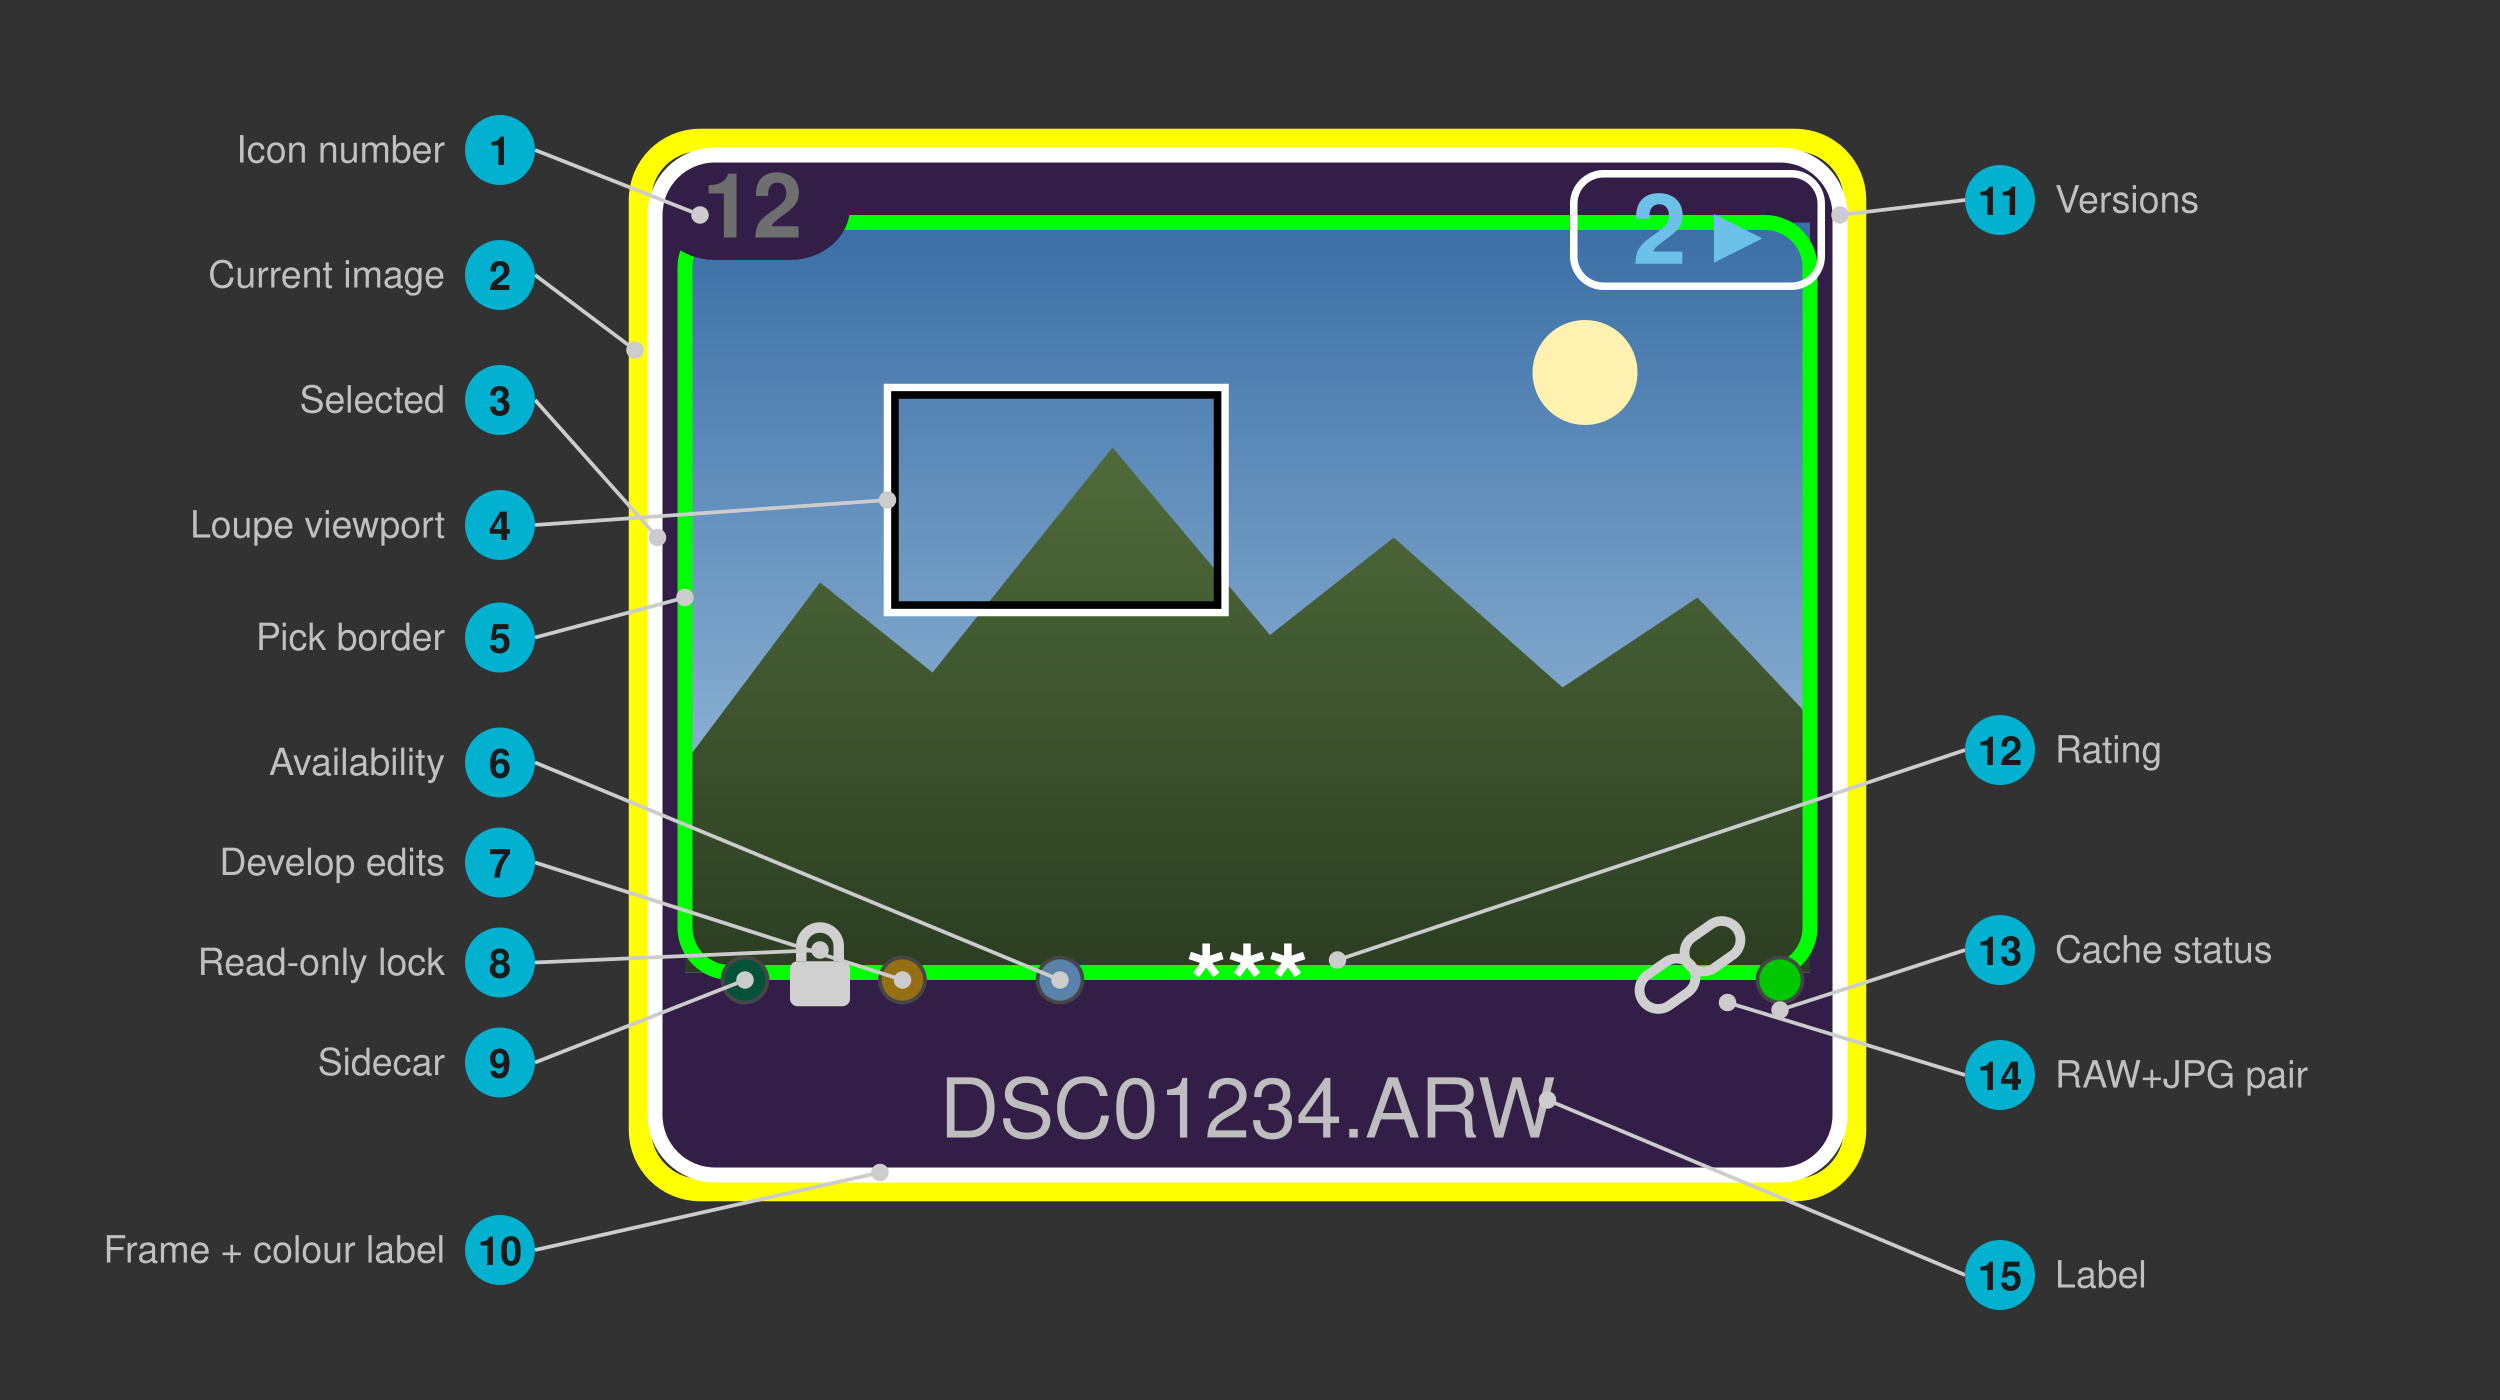
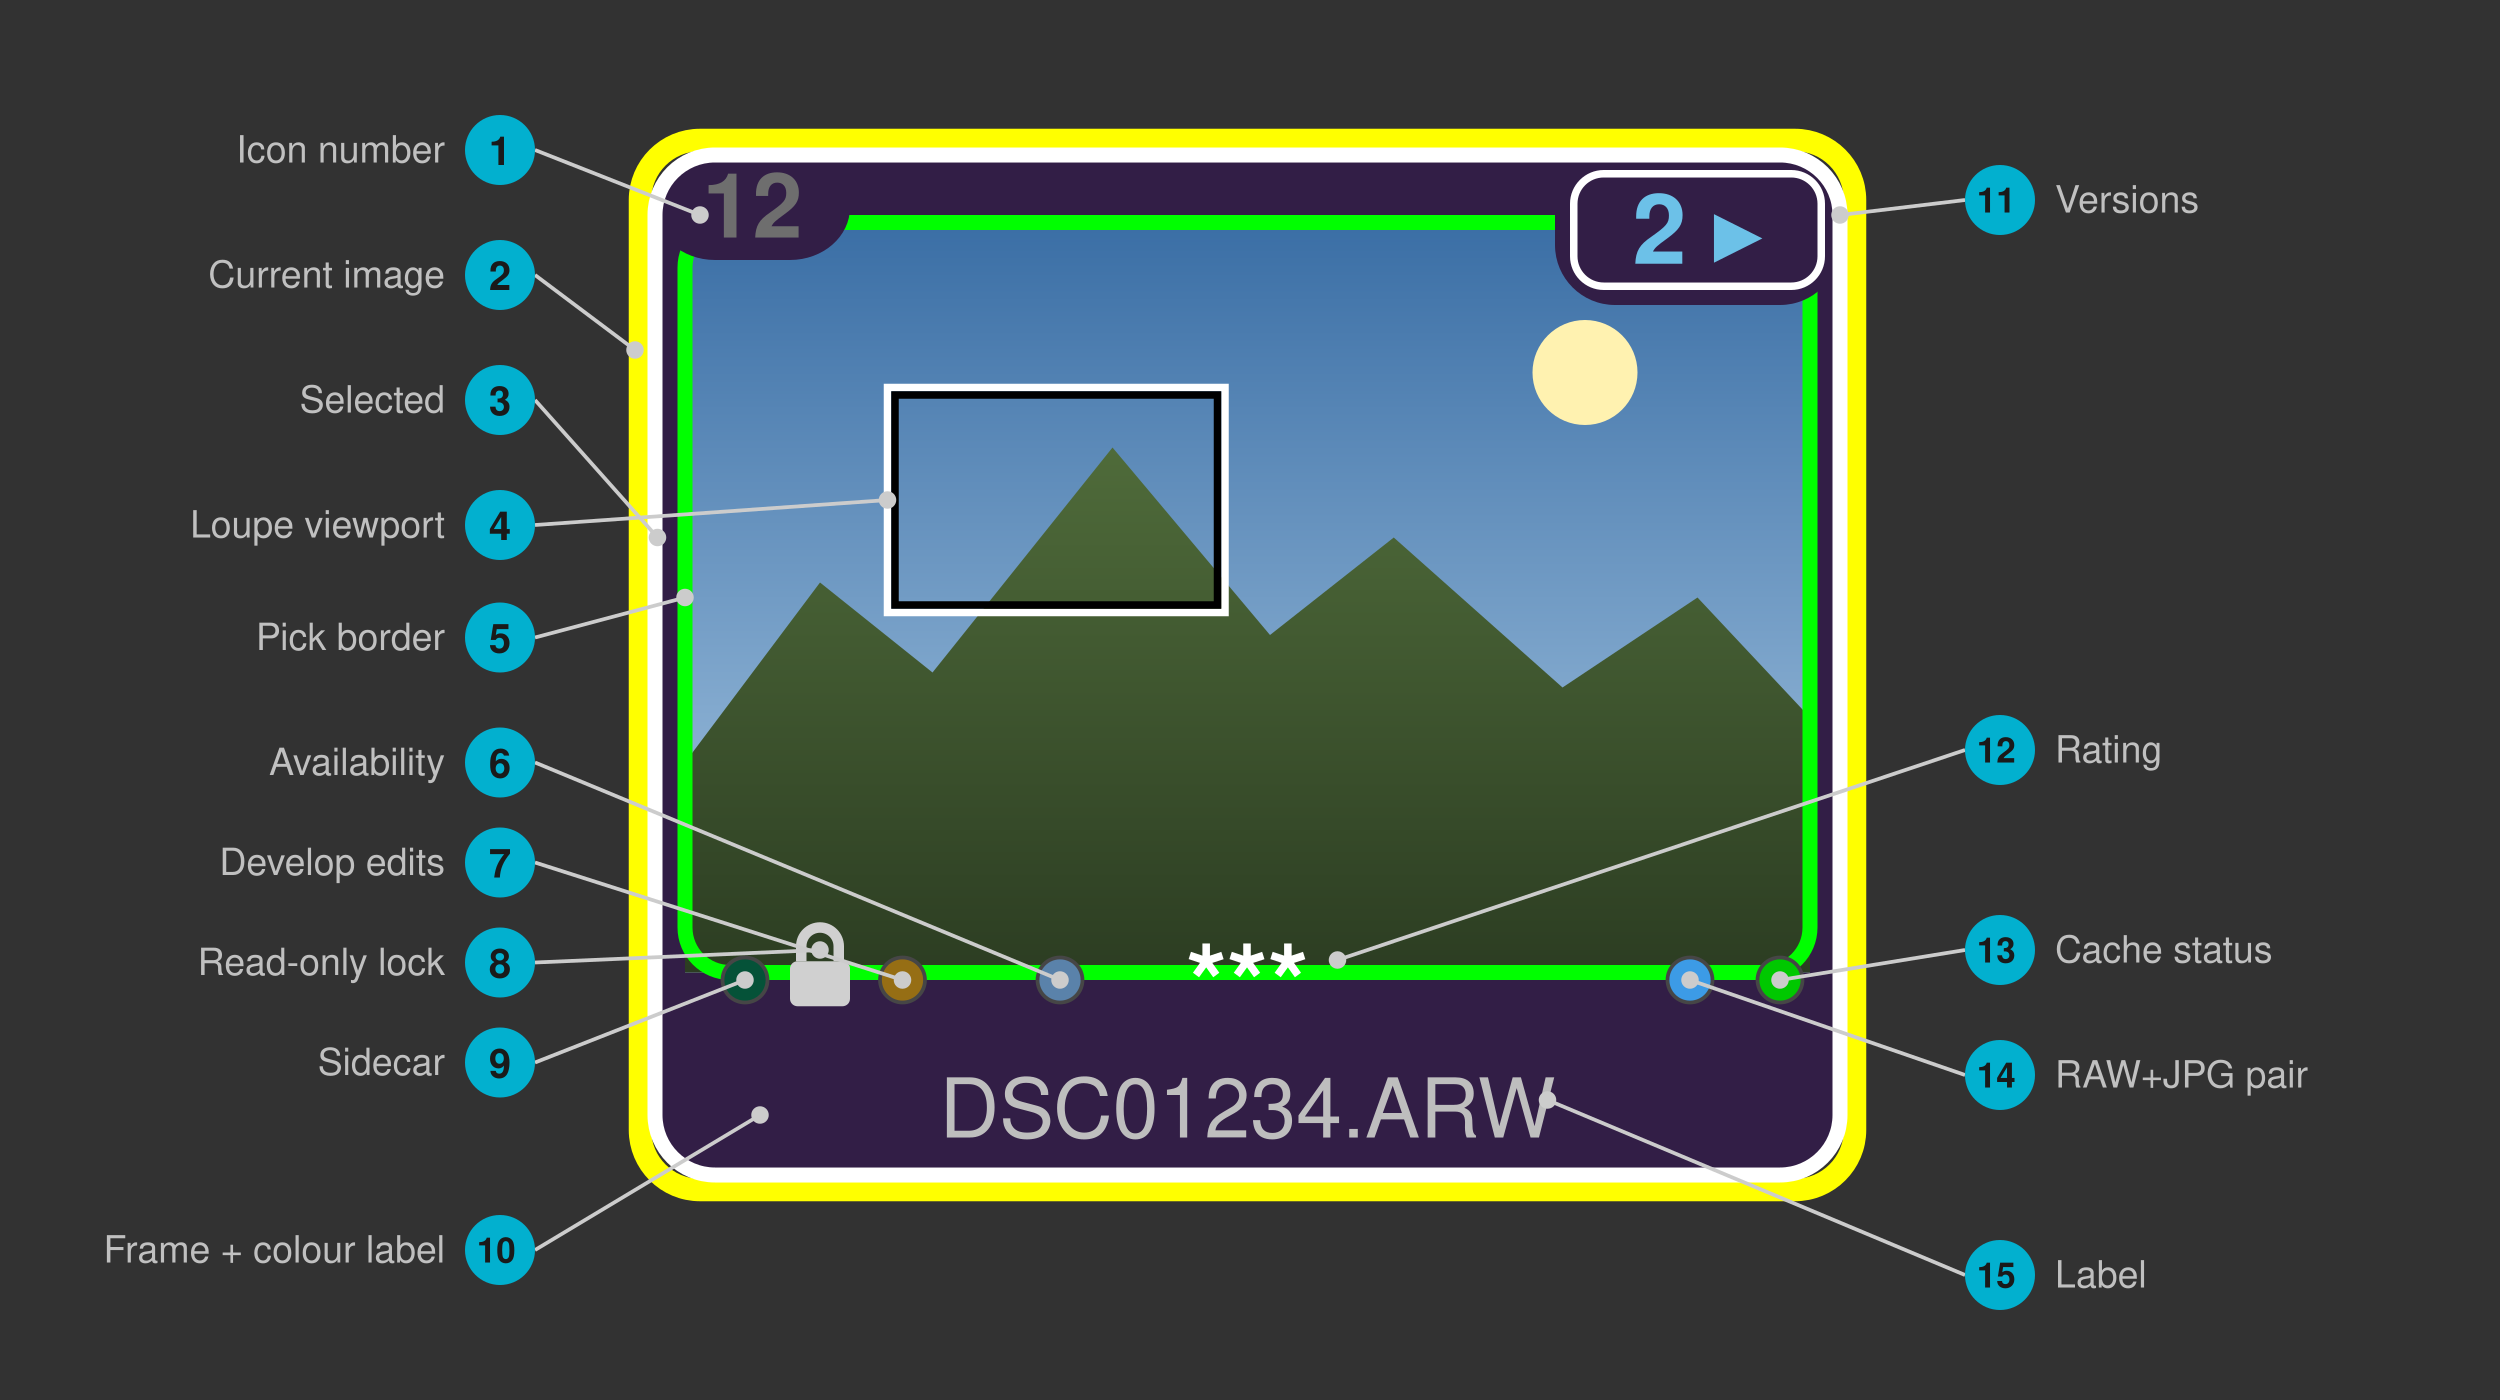
<svg xmlns="http://www.w3.org/2000/svg" version="1.2" baseProfile="tiny" width="1000" height="560" viewBox="0 0 1000 560">
  <defs>
    <linearGradient id="sky" x1="0" y1="0" x2="0" y2="1">
      <stop offset="0" stop-color="#3a6ea5" />
      <stop offset="1" stop-color="#a9c9e4" />
    </linearGradient>
    <linearGradient id="land" x1="0" y1="0" x2="0" y2="1">
      <stop offset="0" stop-color="#4f6b3a" />
      <stop offset="1" stop-color="#2c3d22" />
    </linearGradient>
  </defs>
  <rect x="0" y="0" width="1000" height="560" fill="#323232" />
  <rect x="256" y="56" width="486" height="420" rx="24" fill="none" stroke="#ffff00" stroke-width="9" />
  <rect x="262" y="62" width="474" height="408" rx="24" fill="#321e46" />
  <text x="499.0" y="455" font-family="Helvetica" font-size="33" fill="#bebebe" text-anchor="middle">DSC01234.ARW</text>
  <rect x="274" y="89.0" width="450" height="300.0" fill="url(#sky)" />
  <polygon points="274.0,305.0 328.0,233.0 373.0,269.0 445.0,179.0 508.0,254.0 557.5,215.0 625.0,275.0 679.0,239.0 724.0,287.0 724.0,389.0 274.0,389.0" fill="url(#land)" />
  <circle cx="634.0" cy="149.0" r="21" fill="#fff2b0" />
  <rect x="274" y="89.0" width="450" height="300.0" rx="18" fill="none" stroke="#00ff00" stroke-width="6" />
  <rect x="355.0" y="155.0" width="135.0" height="90.0" fill="none" stroke="#ffffff" stroke-width="3" />
  <rect x="358.0" y="158.0" width="129.0" height="84.0" fill="none" stroke="#000000" stroke-width="3" />
  <text x="499.0" y="408" font-family="Helvetica" font-weight="bold" font-size="42" fill="#ffffff" text-anchor="middle">***</text>
  <circle cx="298" cy="392" r="9" fill="#055238" stroke="#464646" stroke-width="1.5" />
  <circle cx="361" cy="392" r="9" fill="#966e14" stroke="#464646" stroke-width="1.5" />
  <circle cx="424" cy="392" r="9" fill="#5a82aa" stroke="#464646" stroke-width="1.5" />
  <circle cx="712" cy="392" r="9" fill="#00c800" stroke="#464646" stroke-width="1.5" />
  <rect x="316" y="384.5" width="24" height="18" rx="3" fill="#d0d0d0" />
  <path d="M 320.5 384.5 L 320.5 378.5 A 7.5 7.5 0 0 1 335.5 378.5 L 335.5 384.5" fill="none" stroke="#d0d0d0" stroke-width="4.2" />
-   <rect x="655" y="386" width="24" height="15" rx="7.5" fill="none" stroke="#d0d0d0" stroke-width="3.9" transform="rotate(-35 667 393.5)" />
-   <rect x="673" y="371" width="24" height="15" rx="7.5" fill="none" stroke="#d0d0d0" stroke-width="3.9" transform="rotate(-35 685 378.5)" />
+   <circle cx="676" cy="392" r="9" fill="#3c9be6" stroke="#464646" stroke-width="1.5" />
  <rect x="262" y="62" width="78" height="42" rx="24" fill="#321e46" />
  <text x="301" y="95" font-family="Helvetica" font-weight="bold" font-size="36" fill="#6e6e6e" text-anchor="middle">12</text>
+   <rect x="622" y="62" width="114" height="60" rx="24" fill="#321e46" />
  <text x="679.0" y="105.5" font-family="Helvetica" font-weight="bold" font-size="39" fill="#6cc1e8" text-anchor="middle">2 ▸</text>
  <rect x="629.5" y="69.5" width="99" height="45" rx="12" fill="none" stroke="#ffffff" stroke-width="3" />
  <rect x="262" y="62" width="474" height="408" rx="24" fill="none" stroke="#ffffff" stroke-width="6" />
  <line x1="214" y1="60" x2="280" y2="86" stroke="#cccccc" stroke-width="1.5" />
  <circle cx="280" cy="86" r="3.5" fill="#cccccc" />
  <circle cx="200" cy="60" r="14" fill="#02b0cf" />
  <text x="200" y="66" font-family="Helvetica" font-weight="bold" font-size="16" fill="#1a1a1a" text-anchor="middle">1</text>
  <text x="178" y="65" font-family="Helvetica" font-size="15" fill="#c0c0c0" text-anchor="end">Icon number</text>
  <line x1="214" y1="110" x2="254" y2="140" stroke="#cccccc" stroke-width="1.5" />
  <circle cx="254" cy="140" r="3.5" fill="#cccccc" />
  <circle cx="200" cy="110" r="14" fill="#02b0cf" />
  <text x="200" y="116" font-family="Helvetica" font-weight="bold" font-size="16" fill="#1a1a1a" text-anchor="middle">2</text>
  <text x="178" y="115" font-family="Helvetica" font-size="15" fill="#c0c0c0" text-anchor="end">Current image</text>
  <line x1="214" y1="160" x2="263" y2="215" stroke="#cccccc" stroke-width="1.5" />
  <circle cx="263" cy="215" r="3.5" fill="#cccccc" />
  <circle cx="200" cy="160" r="14" fill="#02b0cf" />
  <text x="200" y="166" font-family="Helvetica" font-weight="bold" font-size="16" fill="#1a1a1a" text-anchor="middle">3</text>
  <text x="178" y="165" font-family="Helvetica" font-size="15" fill="#c0c0c0" text-anchor="end">Selected</text>
  <line x1="214" y1="210" x2="355.0" y2="200.0" stroke="#cccccc" stroke-width="1.5" />
  <circle cx="355.0" cy="200.0" r="3.5" fill="#cccccc" />
  <circle cx="200" cy="210" r="14" fill="#02b0cf" />
  <text x="200" y="216" font-family="Helvetica" font-weight="bold" font-size="16" fill="#1a1a1a" text-anchor="middle">4</text>
  <text x="178" y="215" font-family="Helvetica" font-size="15" fill="#c0c0c0" text-anchor="end">Loupe viewport</text>
  <line x1="214" y1="255" x2="274" y2="239.0" stroke="#cccccc" stroke-width="1.5" />
  <circle cx="274" cy="239.0" r="3.5" fill="#cccccc" />
  <circle cx="200" cy="255" r="14" fill="#02b0cf" />
  <text x="200" y="261" font-family="Helvetica" font-weight="bold" font-size="16" fill="#1a1a1a" text-anchor="middle">5</text>
  <text x="178" y="260" font-family="Helvetica" font-size="15" fill="#c0c0c0" text-anchor="end">Pick border</text>
  <line x1="214" y1="305" x2="424" y2="392" stroke="#cccccc" stroke-width="1.5" />
  <circle cx="424" cy="392" r="3.5" fill="#cccccc" />
  <circle cx="200" cy="305" r="14" fill="#02b0cf" />
  <text x="200" y="311" font-family="Helvetica" font-weight="bold" font-size="16" fill="#1a1a1a" text-anchor="middle">6</text>
  <text x="178" y="310" font-family="Helvetica" font-size="15" fill="#c0c0c0" text-anchor="end">Availability</text>
  <line x1="214" y1="345" x2="361" y2="392" stroke="#cccccc" stroke-width="1.5" />
  <circle cx="361" cy="392" r="3.5" fill="#cccccc" />
  <circle cx="200" cy="345" r="14" fill="#02b0cf" />
  <text x="200" y="351" font-family="Helvetica" font-weight="bold" font-size="16" fill="#1a1a1a" text-anchor="middle">7</text>
  <text x="178" y="350" font-family="Helvetica" font-size="15" fill="#c0c0c0" text-anchor="end">Develop edits</text>
  <line x1="214" y1="385" x2="328" y2="380" stroke="#cccccc" stroke-width="1.5" />
  <circle cx="328" cy="380" r="3.5" fill="#cccccc" />
  <circle cx="200" cy="385" r="14" fill="#02b0cf" />
  <text x="200" y="391" font-family="Helvetica" font-weight="bold" font-size="16" fill="#1a1a1a" text-anchor="middle">8</text>
  <text x="178" y="390" font-family="Helvetica" font-size="15" fill="#c0c0c0" text-anchor="end">Read-only lock</text>
  <line x1="214" y1="425" x2="298" y2="392" stroke="#cccccc" stroke-width="1.5" />
  <circle cx="298" cy="392" r="3.5" fill="#cccccc" />
  <circle cx="200" cy="425" r="14" fill="#02b0cf" />
  <text x="200" y="431" font-family="Helvetica" font-weight="bold" font-size="16" fill="#1a1a1a" text-anchor="middle">9</text>
  <text x="178" y="430" font-family="Helvetica" font-size="15" fill="#c0c0c0" text-anchor="end">Sidecar</text>
-   <line x1="214" y1="500" x2="352" y2="469" stroke="#cccccc" stroke-width="1.5" />
-   <circle cx="352" cy="469" r="3.5" fill="#cccccc" />
+   <line x1="214" y1="500" x2="304" y2="446" stroke="#cccccc" stroke-width="1.5" />
+   <circle cx="304" cy="446" r="3.5" fill="#cccccc" />
  <circle cx="200" cy="500" r="14" fill="#02b0cf" />
-   <text x="200" y="506" font-family="Helvetica" font-weight="bold" font-size="16" fill="#1a1a1a" text-anchor="middle">10</text>
+   <text x="198.5" y="505" font-family="Helvetica" font-weight="bold" font-size="14" fill="#1a1a1a" text-anchor="middle">10</text>
  <text x="178" y="505" font-family="Helvetica" font-size="15" fill="#c0c0c0" text-anchor="end">Frame + colour label</text>
  <line x1="786" y1="80" x2="736" y2="86" stroke="#cccccc" stroke-width="1.5" />
  <circle cx="736" cy="86" r="3.5" fill="#cccccc" />
  <circle cx="800" cy="80" r="14" fill="#02b0cf" />
-   <text x="800" y="86" font-family="Helvetica" font-weight="bold" font-size="16" fill="#1a1a1a" text-anchor="middle">11</text>
+   <text x="798.5" y="85" font-family="Helvetica" font-weight="bold" font-size="14" fill="#1a1a1a" text-anchor="middle">11</text>
  <text x="822" y="85" font-family="Helvetica" font-size="15" fill="#c0c0c0">Versions</text>
  <line x1="786" y1="300" x2="535.0" y2="384" stroke="#cccccc" stroke-width="1.5" />
  <circle cx="535.0" cy="384" r="3.5" fill="#cccccc" />
  <circle cx="800" cy="300" r="14" fill="#02b0cf" />
-   <text x="800" y="306" font-family="Helvetica" font-weight="bold" font-size="16" fill="#1a1a1a" text-anchor="middle">12</text>
+   <text x="798.5" y="305" font-family="Helvetica" font-weight="bold" font-size="14" fill="#1a1a1a" text-anchor="middle">12</text>
  <text x="822" y="305" font-family="Helvetica" font-size="15" fill="#c0c0c0">Rating</text>
-   <line x1="786" y1="380" x2="712" y2="404" stroke="#cccccc" stroke-width="1.5" />
-   <circle cx="712" cy="404" r="3.5" fill="#cccccc" />
+   <line x1="786" y1="380" x2="712" y2="392" stroke="#cccccc" stroke-width="1.5" />
+   <circle cx="712" cy="392" r="3.5" fill="#cccccc" />
  <circle cx="800" cy="380" r="14" fill="#02b0cf" />
-   <text x="800" y="386" font-family="Helvetica" font-weight="bold" font-size="16" fill="#1a1a1a" text-anchor="middle">13</text>
+   <text x="798.5" y="385" font-family="Helvetica" font-weight="bold" font-size="14" fill="#1a1a1a" text-anchor="middle">13</text>
  <text x="822" y="385" font-family="Helvetica" font-size="15" fill="#c0c0c0">Cache status</text>
-   <line x1="786" y1="430" x2="691" y2="401" stroke="#cccccc" stroke-width="1.5" />
-   <circle cx="691" cy="401" r="3.5" fill="#cccccc" />
+   <line x1="786" y1="430" x2="676" y2="392" stroke="#cccccc" stroke-width="1.5" />
+   <circle cx="676" cy="392" r="3.5" fill="#cccccc" />
  <circle cx="800" cy="430" r="14" fill="#02b0cf" />
-   <text x="800" y="436" font-family="Helvetica" font-weight="bold" font-size="16" fill="#1a1a1a" text-anchor="middle">14</text>
+   <text x="798.5" y="435" font-family="Helvetica" font-weight="bold" font-size="14" fill="#1a1a1a" text-anchor="middle">14</text>
  <text x="822" y="435" font-family="Helvetica" font-size="15" fill="#c0c0c0">RAW+JPG pair</text>
  <line x1="786" y1="510" x2="619.0" y2="440" stroke="#cccccc" stroke-width="1.5" />
  <circle cx="619.0" cy="440" r="3.5" fill="#cccccc" />
  <circle cx="800" cy="510" r="14" fill="#02b0cf" />
-   <text x="800" y="516" font-family="Helvetica" font-weight="bold" font-size="16" fill="#1a1a1a" text-anchor="middle">15</text>
+   <text x="798.5" y="515" font-family="Helvetica" font-weight="bold" font-size="14" fill="#1a1a1a" text-anchor="middle">15</text>
  <text x="822" y="515" font-family="Helvetica" font-size="15" fill="#c0c0c0">Label</text>
</svg>
